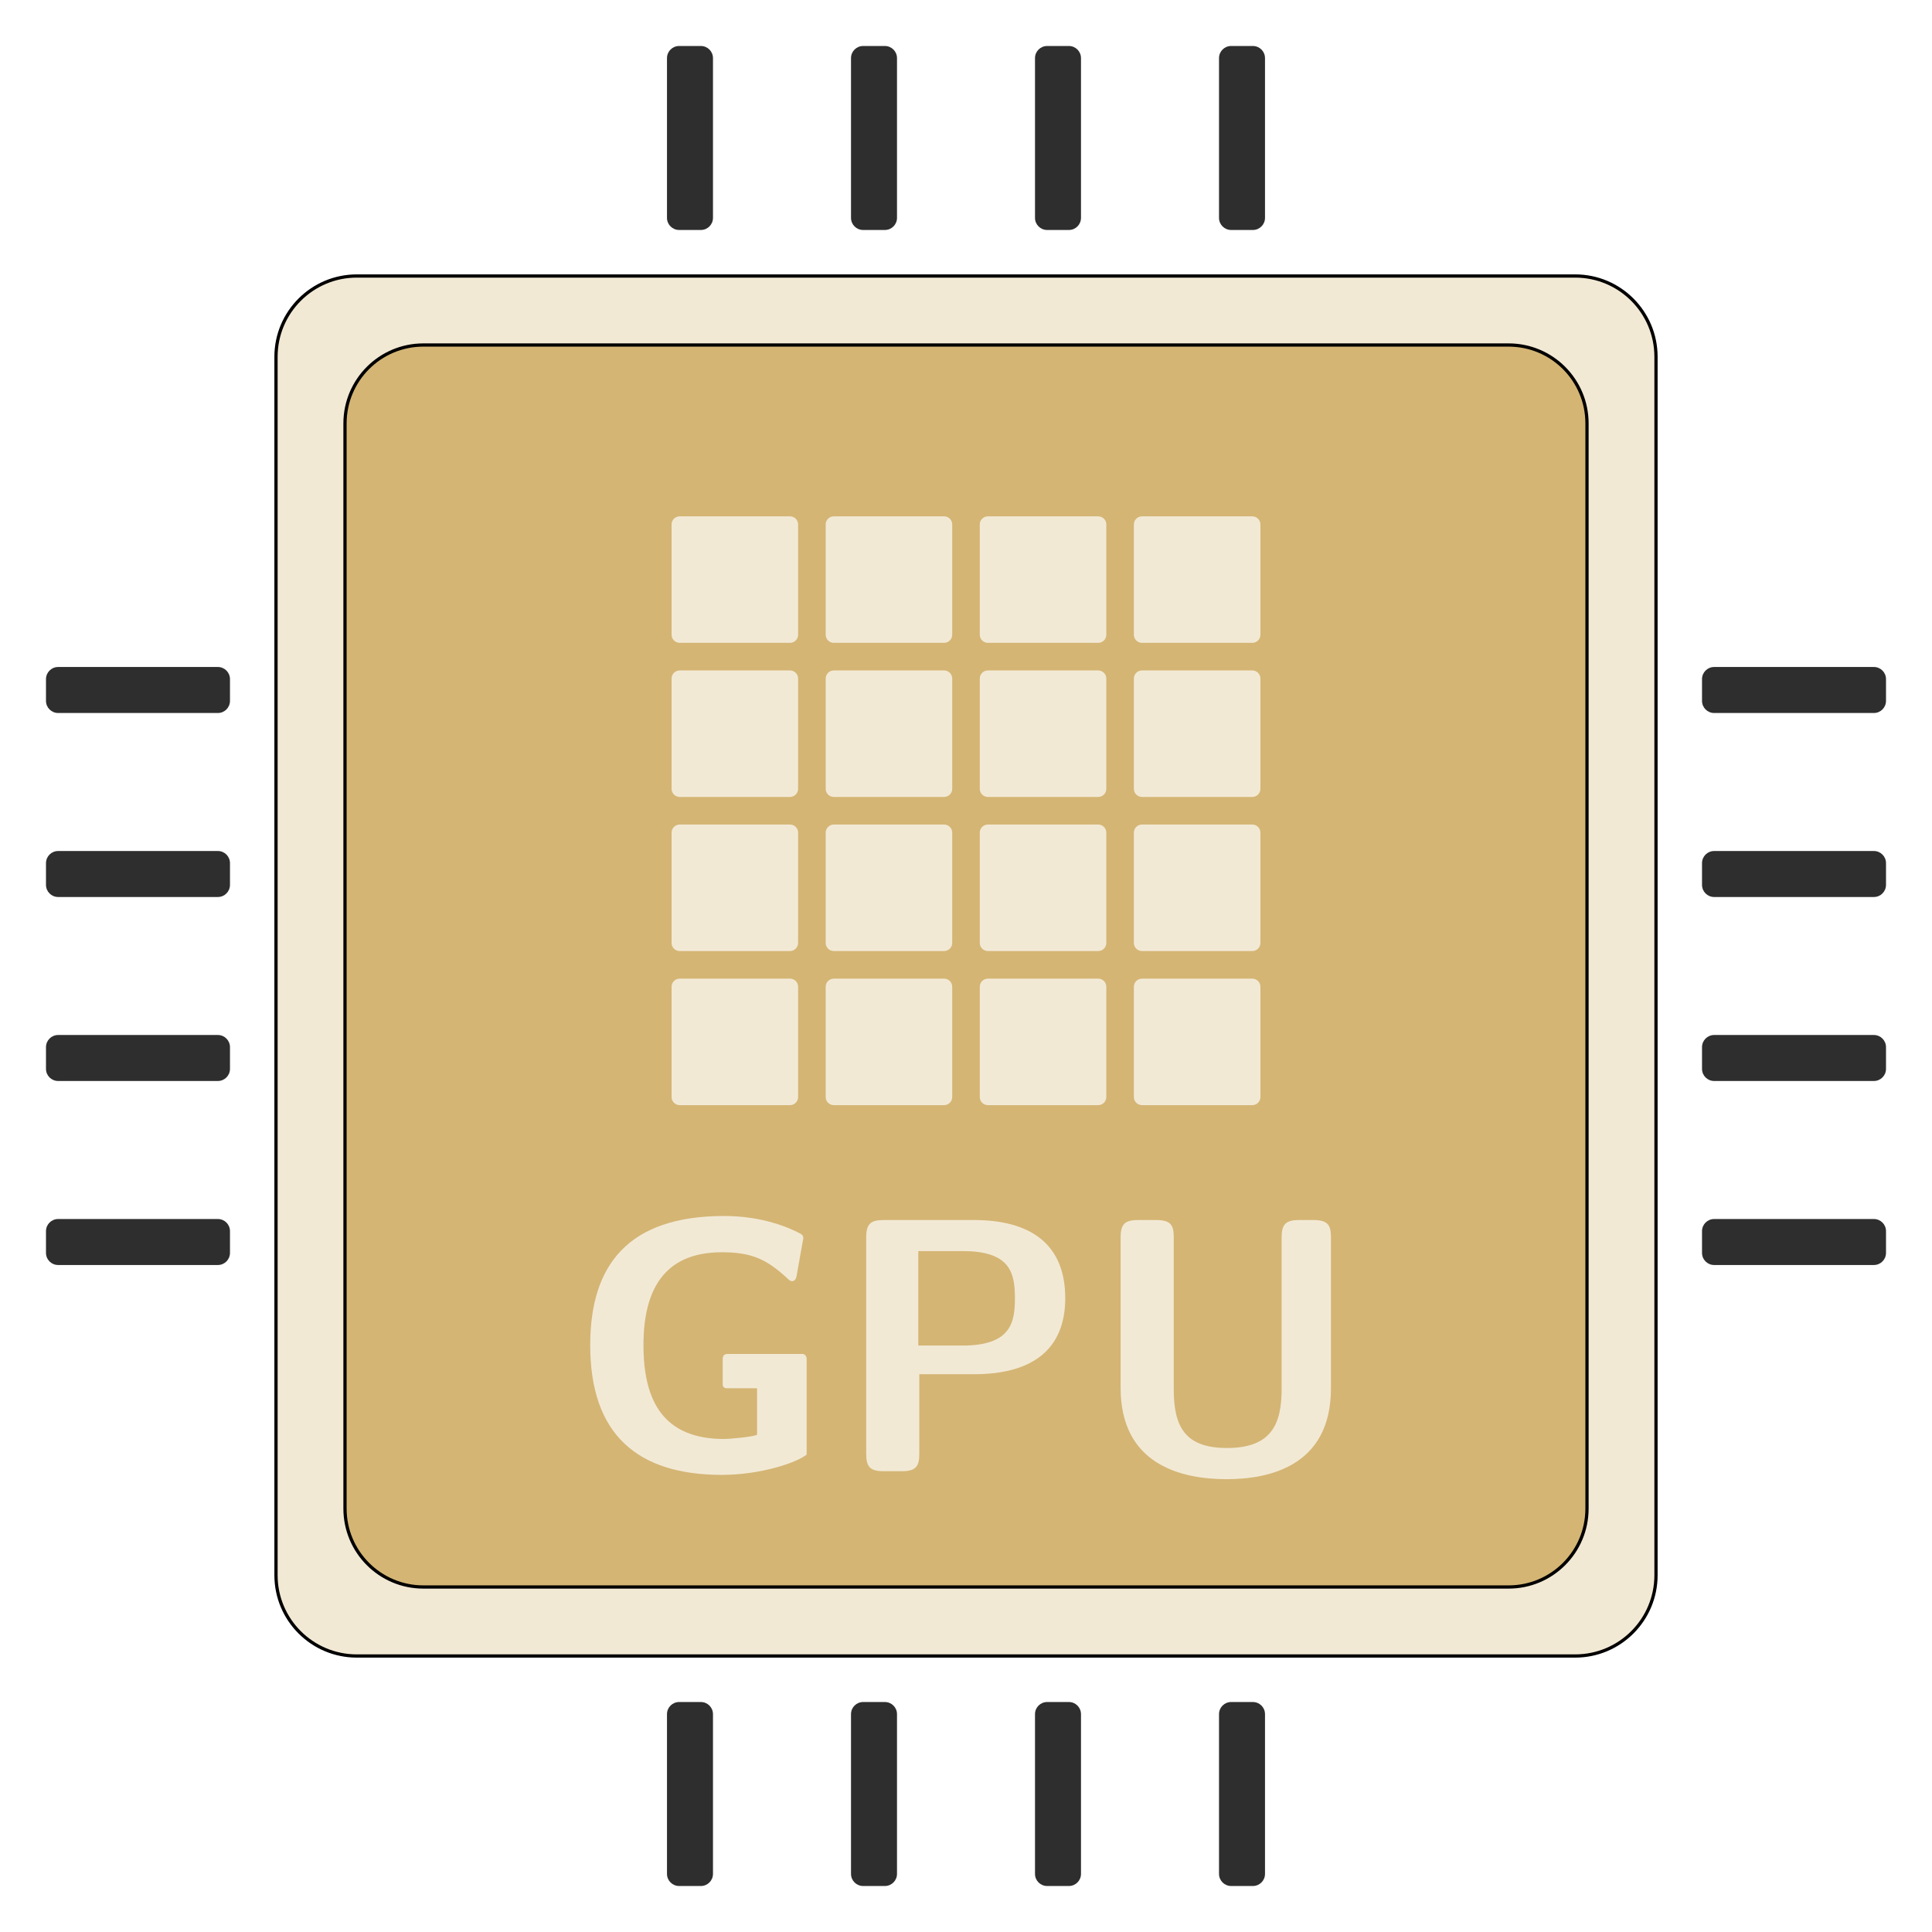
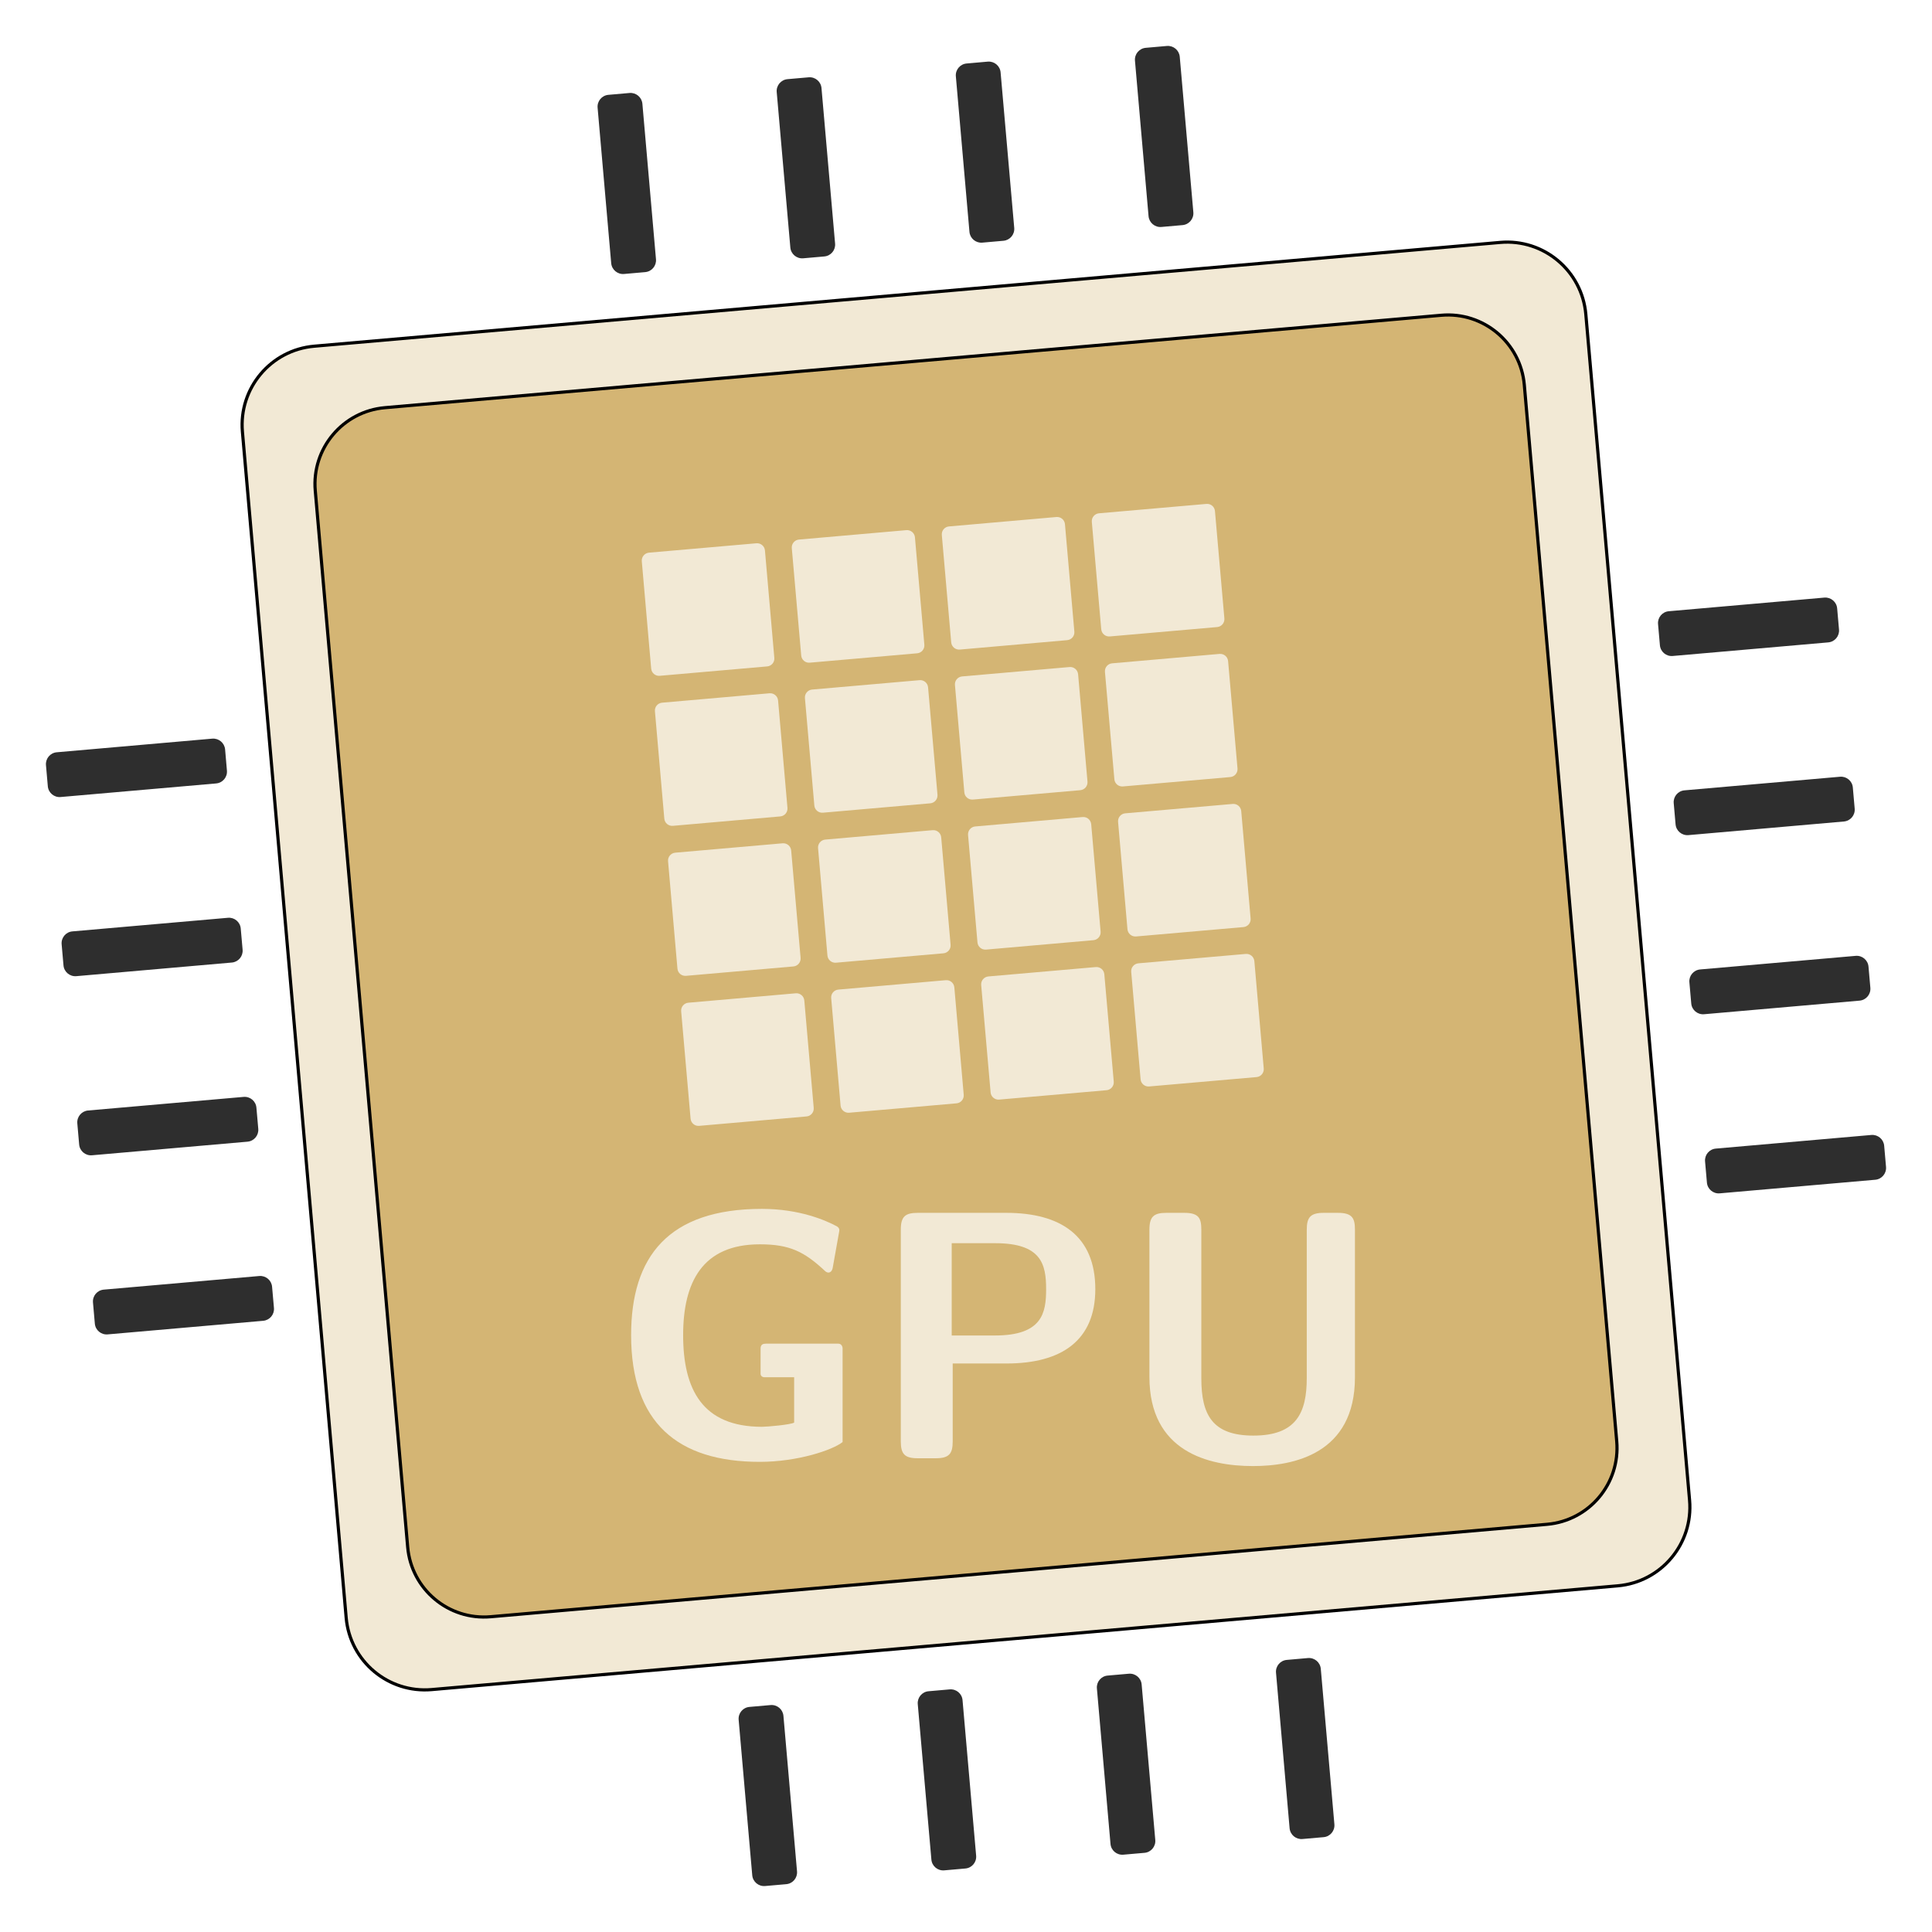
- <svg xmlns="http://www.w3.org/2000/svg" xmlns:xlink="http://www.w3.org/1999/xlink" width="238.11pt" height="238.11pt" viewBox="0 0 238.11 238.11">
+ <svg xmlns="http://www.w3.org/2000/svg" xmlns:xlink="http://www.w3.org/1999/xlink" width="243.669pt" height="243.669pt" viewBox="0 0 243.669 243.669">
  <defs>
    <g>
      <g id="glyph-0-0">
        <path d="M 29.438 -13.875 C 29.438 -14.047 29.312 -14.453 28.906 -14.453 L 19.766 -14.453 C 19.406 -14.453 19.094 -14.359 19.094 -13.828 L 19.094 -10.656 C 19.094 -10.391 19.312 -10.219 19.578 -10.219 L 23.328 -10.219 L 23.328 -4.5 C 22.922 -4.234 19.938 -3.969 19.266 -3.969 C 11.781 -3.969 9.328 -8.656 9.328 -15.531 C 9.328 -22.172 11.734 -26.984 19 -26.984 C 22.797 -26.984 24.625 -26.047 27.25 -23.594 C 27.391 -23.469 27.531 -23.422 27.656 -23.422 C 27.875 -23.422 28.109 -23.594 28.188 -24 L 29 -28.547 C 29.047 -28.766 29.078 -29.047 28.688 -29.266 C 27.344 -29.984 24.047 -31.453 19.266 -31.453 C 7.453 -31.453 2.766 -25.422 2.766 -15.531 C 2.766 -4.5 8.609 0.453 19 0.453 C 23.734 0.453 28.188 -1.031 29.438 -2.047 Z M 29.438 -13.875 " />
      </g>
      <g id="glyph-0-1">
        <path d="M 10.609 -11.953 L 17.391 -11.953 C 24.406 -11.953 28.594 -14.906 28.594 -21.328 C 28.594 -28.062 24.219 -30.953 17.359 -30.953 L 6.203 -30.953 C 4.594 -30.953 4.062 -30.469 4.062 -28.812 L 4.062 -2.141 C 4.062 -0.531 4.547 0 6.203 0 L 8.469 0 C 10.172 0 10.609 -0.578 10.609 -2.141 Z M 15.969 -27.125 C 21.812 -27.125 22.391 -24.453 22.391 -21.328 C 22.391 -18.328 21.906 -15.484 15.922 -15.484 L 10.484 -15.484 L 10.484 -27.125 Z M 15.969 -27.125 " />
      </g>
      <g id="glyph-0-2">
        <path d="M 29.984 -28.812 C 29.984 -30.25 29.672 -30.953 27.844 -30.953 L 26.047 -30.953 C 24.359 -30.953 23.906 -30.375 23.906 -28.812 L 23.906 -10.125 C 23.906 -5.75 22.609 -2.859 17.172 -2.859 C 12 -2.859 10.609 -5.484 10.609 -10.078 L 10.609 -28.812 C 10.609 -30.25 10.312 -30.953 8.469 -30.953 L 6.203 -30.953 C 4.594 -30.953 4.062 -30.469 4.062 -28.812 L 4.062 -10.266 C 4.062 -0.844 11.469 0.984 17.125 0.984 C 22.219 0.984 29.984 -0.531 29.984 -10.219 Z M 29.984 -28.812 " />
      </g>
    </g>
  </defs>
-   <path fill-rule="nonzero" fill="rgb(18.039%, 18.039%, 18.039%)" fill-opacity="1" d="M 82.203 26.852 L 82.203 7.164 C 82.203 6.336 82.875 5.668 83.699 5.668 L 86.379 5.668 C 87.203 5.668 87.871 6.336 87.871 7.164 L 87.871 26.852 C 87.871 27.676 87.203 28.344 86.379 28.344 L 83.699 28.344 C 82.875 28.344 82.203 27.676 82.203 26.852 Z M 82.203 26.852 " />
-   <path fill-rule="nonzero" fill="rgb(18.039%, 18.039%, 18.039%)" fill-opacity="1" d="M 104.883 26.852 L 104.883 7.164 C 104.883 6.336 105.551 5.668 106.375 5.668 L 109.055 5.668 C 109.883 5.668 110.551 6.336 110.551 7.164 L 110.551 26.852 C 110.551 27.676 109.883 28.344 109.055 28.344 L 106.375 28.344 C 105.551 28.344 104.883 27.676 104.883 26.852 Z M 104.883 26.852 " />
-   <path fill-rule="nonzero" fill="rgb(18.039%, 18.039%, 18.039%)" fill-opacity="1" d="M 127.559 26.852 L 127.559 7.164 C 127.559 6.336 128.227 5.668 129.055 5.668 L 131.734 5.668 C 132.559 5.668 133.227 6.336 133.227 7.164 L 133.227 26.852 C 133.227 27.676 132.559 28.344 131.734 28.344 L 129.055 28.344 C 128.227 28.344 127.559 27.676 127.559 26.852 Z M 127.559 26.852 " />
-   <path fill-rule="nonzero" fill="rgb(18.039%, 18.039%, 18.039%)" fill-opacity="1" d="M 150.238 26.852 L 150.238 7.164 C 150.238 6.336 150.906 5.668 151.73 5.668 L 154.41 5.668 C 155.238 5.668 155.906 6.336 155.906 7.164 L 155.906 26.852 C 155.906 27.676 155.238 28.344 154.41 28.344 L 151.73 28.344 C 150.906 28.344 150.238 27.676 150.238 26.852 Z M 150.238 26.852 " />
-   <path fill-rule="nonzero" fill="rgb(18.039%, 18.039%, 18.039%)" fill-opacity="1" d="M 82.203 230.949 L 82.203 211.258 C 82.203 210.434 82.875 209.766 83.699 209.766 L 86.379 209.766 C 87.203 209.766 87.871 210.434 87.871 211.258 L 87.871 230.949 C 87.871 231.773 87.203 232.441 86.379 232.441 L 83.699 232.441 C 82.875 232.441 82.203 231.773 82.203 230.949 Z M 82.203 230.949 " />
-   <path fill-rule="nonzero" fill="rgb(18.039%, 18.039%, 18.039%)" fill-opacity="1" d="M 104.883 230.949 L 104.883 211.258 C 104.883 210.434 105.551 209.766 106.375 209.766 L 109.055 209.766 C 109.883 209.766 110.551 210.434 110.551 211.258 L 110.551 230.949 C 110.551 231.773 109.883 232.441 109.055 232.441 L 106.375 232.441 C 105.551 232.441 104.883 231.773 104.883 230.949 Z M 104.883 230.949 " />
-   <path fill-rule="nonzero" fill="rgb(18.039%, 18.039%, 18.039%)" fill-opacity="1" d="M 127.559 230.949 L 127.559 211.258 C 127.559 210.434 128.227 209.766 129.055 209.766 L 131.734 209.766 C 132.559 209.766 133.227 210.434 133.227 211.258 L 133.227 230.949 C 133.227 231.773 132.559 232.441 131.734 232.441 L 129.055 232.441 C 128.227 232.441 127.559 231.773 127.559 230.949 Z M 127.559 230.949 " />
-   <path fill-rule="nonzero" fill="rgb(18.039%, 18.039%, 18.039%)" fill-opacity="1" d="M 150.238 230.949 L 150.238 211.258 C 150.238 210.434 150.906 209.766 151.73 209.766 L 154.41 209.766 C 155.238 209.766 155.906 210.434 155.906 211.258 L 155.906 230.949 C 155.906 231.773 155.238 232.441 154.41 232.441 L 151.73 232.441 C 150.906 232.441 150.238 231.773 150.238 230.949 Z M 150.238 230.949 " />
-   <path fill-rule="nonzero" fill="rgb(18.039%, 18.039%, 18.039%)" fill-opacity="1" d="M 5.668 154.41 L 5.668 151.73 C 5.668 150.906 6.336 150.238 7.164 150.238 L 26.852 150.238 C 27.676 150.238 28.344 150.906 28.344 151.73 L 28.344 154.41 C 28.344 155.238 27.676 155.906 26.852 155.906 L 7.164 155.906 C 6.336 155.906 5.668 155.238 5.668 154.41 Z M 5.668 154.41 " />
-   <path fill-rule="nonzero" fill="rgb(18.039%, 18.039%, 18.039%)" fill-opacity="1" d="M 5.668 131.734 L 5.668 129.055 C 5.668 128.23 6.336 127.559 7.164 127.559 L 26.852 127.559 C 27.676 127.559 28.344 128.23 28.344 129.055 L 28.344 131.734 C 28.344 132.559 27.676 133.227 26.852 133.227 L 7.164 133.227 C 6.336 133.227 5.668 132.559 5.668 131.734 Z M 5.668 131.734 " />
-   <path fill-rule="nonzero" fill="rgb(18.039%, 18.039%, 18.039%)" fill-opacity="1" d="M 5.668 109.055 L 5.668 106.375 C 5.668 105.551 6.336 104.883 7.164 104.883 L 26.852 104.883 C 27.676 104.883 28.344 105.551 28.344 106.375 L 28.344 109.055 C 28.344 109.883 27.676 110.551 26.852 110.551 L 7.164 110.551 C 6.336 110.551 5.668 109.883 5.668 109.055 Z M 5.668 109.055 " />
-   <path fill-rule="nonzero" fill="rgb(18.039%, 18.039%, 18.039%)" fill-opacity="1" d="M 5.668 86.379 L 5.668 83.699 C 5.668 82.875 6.336 82.203 7.164 82.203 L 26.852 82.203 C 27.676 82.203 28.344 82.875 28.344 83.699 L 28.344 86.379 C 28.344 87.203 27.676 87.875 26.852 87.875 L 7.164 87.875 C 6.336 87.875 5.668 87.203 5.668 86.379 Z M 5.668 86.379 " />
-   <path fill-rule="nonzero" fill="rgb(18.039%, 18.039%, 18.039%)" fill-opacity="1" d="M 209.766 154.41 L 209.766 151.73 C 209.766 150.906 210.434 150.238 211.258 150.238 L 230.949 150.238 C 231.773 150.238 232.441 150.906 232.441 151.73 L 232.441 154.41 C 232.441 155.238 231.773 155.906 230.949 155.906 L 211.258 155.906 C 210.434 155.906 209.766 155.238 209.766 154.41 Z M 209.766 154.41 " />
-   <path fill-rule="nonzero" fill="rgb(18.039%, 18.039%, 18.039%)" fill-opacity="1" d="M 209.766 131.734 L 209.766 129.055 C 209.766 128.23 210.434 127.559 211.258 127.559 L 230.949 127.559 C 231.773 127.559 232.441 128.23 232.441 129.055 L 232.441 131.734 C 232.441 132.559 231.773 133.227 230.949 133.227 L 211.258 133.227 C 210.434 133.227 209.766 132.559 209.766 131.734 Z M 209.766 131.734 " />
-   <path fill-rule="nonzero" fill="rgb(18.039%, 18.039%, 18.039%)" fill-opacity="1" d="M 209.766 109.055 L 209.766 106.375 C 209.766 105.551 210.434 104.883 211.258 104.883 L 230.949 104.883 C 231.773 104.883 232.441 105.551 232.441 106.375 L 232.441 109.055 C 232.441 109.883 231.773 110.551 230.949 110.551 L 211.258 110.551 C 210.434 110.551 209.766 109.883 209.766 109.055 Z M 209.766 109.055 " />
-   <path fill-rule="nonzero" fill="rgb(18.039%, 18.039%, 18.039%)" fill-opacity="1" d="M 209.766 86.379 L 209.766 83.699 C 209.766 82.875 210.434 82.203 211.258 82.203 L 230.949 82.203 C 231.773 82.203 232.441 82.875 232.441 83.699 L 232.441 86.379 C 232.441 87.203 231.773 87.875 230.949 87.875 L 211.258 87.875 C 210.434 87.875 209.766 87.203 209.766 86.379 Z M 209.766 86.379 " />
-   <path fill-rule="nonzero" fill="rgb(94.942%, 91.292%, 83.646%)" fill-opacity="1" stroke-width="0.399" stroke-linecap="butt" stroke-linejoin="miter" stroke="rgb(0%, 0%, 0%)" stroke-opacity="1" stroke-miterlimit="10" d="M -85.039 -75.078 L -85.039 75.078 C -85.039 80.578 -80.578 85.039 -75.078 85.039 L 75.078 85.039 C 80.582 85.039 85.039 80.578 85.039 75.078 L 85.039 -75.078 C 85.039 -80.582 80.582 -85.039 75.078 -85.039 L -75.078 -85.039 C -80.578 -85.039 -85.039 -80.582 -85.039 -75.078 Z M -85.039 -75.078 " transform="matrix(1, 0, 0, -1, 119.055, 119.055)" />
-   <path fill-rule="nonzero" fill="rgb(83.138%, 70.979%, 45.49%)" fill-opacity="1" stroke-width="0.399" stroke-linecap="butt" stroke-linejoin="miter" stroke="rgb(0%, 0%, 0%)" stroke-opacity="1" stroke-miterlimit="10" d="M -76.535 -66.871 L -76.535 66.871 C -76.535 72.211 -72.211 76.535 -66.871 76.535 L 66.871 76.535 C 72.211 76.535 76.535 72.211 76.535 66.871 L 76.535 -66.871 C 76.535 -72.211 72.211 -76.535 66.871 -76.535 L -66.871 -76.535 C -72.211 -76.535 -76.535 -72.211 -76.535 -66.871 Z M -76.535 -66.871 " transform="matrix(1, 0, 0, -1, 119.055, 119.055)" />
-   <path fill-rule="nonzero" fill="rgb(94.942%, 91.292%, 83.646%)" fill-opacity="1" d="M 82.77 78.23 L 82.77 64.633 C 82.77 64.082 83.219 63.637 83.766 63.637 L 97.363 63.637 C 97.914 63.637 98.363 64.082 98.363 64.633 L 98.363 78.23 C 98.363 78.781 97.914 79.227 97.363 79.227 L 83.766 79.227 C 83.219 79.227 82.77 78.781 82.77 78.23 Z M 82.77 78.23 " />
-   <path fill-rule="nonzero" fill="rgb(94.942%, 91.292%, 83.646%)" fill-opacity="1" d="M 101.762 78.23 L 101.762 64.633 C 101.762 64.082 102.211 63.637 102.762 63.637 L 116.359 63.637 C 116.906 63.637 117.355 64.082 117.355 64.633 L 117.355 78.23 C 117.355 78.781 116.906 79.227 116.359 79.227 L 102.762 79.227 C 102.211 79.227 101.762 78.781 101.762 78.23 Z M 101.762 78.23 " />
-   <path fill-rule="nonzero" fill="rgb(94.942%, 91.292%, 83.646%)" fill-opacity="1" d="M 120.754 78.23 L 120.754 64.633 C 120.754 64.082 121.203 63.637 121.754 63.637 L 135.352 63.637 C 135.898 63.637 136.348 64.082 136.348 64.633 L 136.348 78.23 C 136.348 78.781 135.898 79.227 135.352 79.227 L 121.754 79.227 C 121.203 79.227 120.754 78.781 120.754 78.23 Z M 120.754 78.23 " />
-   <path fill-rule="nonzero" fill="rgb(94.942%, 91.292%, 83.646%)" fill-opacity="1" d="M 139.746 78.23 L 139.746 64.633 C 139.746 64.082 140.195 63.637 140.746 63.637 L 154.344 63.637 C 154.891 63.637 155.34 64.082 155.34 64.633 L 155.34 78.23 C 155.34 78.781 154.891 79.227 154.344 79.227 L 140.746 79.227 C 140.195 79.227 139.746 78.781 139.746 78.23 Z M 139.746 78.23 " />
-   <path fill-rule="nonzero" fill="rgb(94.942%, 91.292%, 83.646%)" fill-opacity="1" d="M 82.77 97.223 L 82.77 83.625 C 82.77 83.074 83.219 82.629 83.766 82.629 L 97.363 82.629 C 97.914 82.629 98.363 83.074 98.363 83.625 L 98.363 97.223 C 98.363 97.773 97.914 98.219 97.363 98.219 L 83.766 98.219 C 83.219 98.219 82.77 97.773 82.77 97.223 Z M 82.77 97.223 " />
-   <path fill-rule="nonzero" fill="rgb(94.942%, 91.292%, 83.646%)" fill-opacity="1" d="M 101.762 97.223 L 101.762 83.625 C 101.762 83.074 102.211 82.629 102.762 82.629 L 116.359 82.629 C 116.906 82.629 117.355 83.074 117.355 83.625 L 117.355 97.223 C 117.355 97.773 116.906 98.219 116.359 98.219 L 102.762 98.219 C 102.211 98.219 101.762 97.773 101.762 97.223 Z M 101.762 97.223 " />
-   <path fill-rule="nonzero" fill="rgb(94.942%, 91.292%, 83.646%)" fill-opacity="1" d="M 120.754 97.223 L 120.754 83.625 C 120.754 83.074 121.203 82.629 121.754 82.629 L 135.352 82.629 C 135.898 82.629 136.348 83.074 136.348 83.625 L 136.348 97.223 C 136.348 97.773 135.898 98.219 135.352 98.219 L 121.754 98.219 C 121.203 98.219 120.754 97.773 120.754 97.223 Z M 120.754 97.223 " />
-   <path fill-rule="nonzero" fill="rgb(94.942%, 91.292%, 83.646%)" fill-opacity="1" d="M 139.746 97.223 L 139.746 83.625 C 139.746 83.074 140.195 82.629 140.746 82.629 L 154.344 82.629 C 154.891 82.629 155.34 83.074 155.34 83.625 L 155.34 97.223 C 155.34 97.773 154.891 98.219 154.344 98.219 L 140.746 98.219 C 140.195 98.219 139.746 97.773 139.746 97.223 Z M 139.746 97.223 " />
-   <path fill-rule="nonzero" fill="rgb(94.942%, 91.292%, 83.646%)" fill-opacity="1" d="M 82.77 116.215 L 82.77 102.617 C 82.77 102.066 83.219 101.621 83.766 101.621 L 97.363 101.621 C 97.914 101.621 98.363 102.066 98.363 102.617 L 98.363 116.215 C 98.363 116.766 97.914 117.211 97.363 117.211 L 83.766 117.211 C 83.219 117.211 82.77 116.766 82.77 116.215 Z M 82.77 116.215 " />
-   <path fill-rule="nonzero" fill="rgb(94.942%, 91.292%, 83.646%)" fill-opacity="1" d="M 101.762 116.215 L 101.762 102.617 C 101.762 102.066 102.211 101.621 102.762 101.621 L 116.359 101.621 C 116.906 101.621 117.355 102.066 117.355 102.617 L 117.355 116.215 C 117.355 116.766 116.906 117.211 116.359 117.211 L 102.762 117.211 C 102.211 117.211 101.762 116.766 101.762 116.215 Z M 101.762 116.215 " />
-   <path fill-rule="nonzero" fill="rgb(94.942%, 91.292%, 83.646%)" fill-opacity="1" d="M 120.754 116.215 L 120.754 102.617 C 120.754 102.066 121.203 101.621 121.754 101.621 L 135.352 101.621 C 135.898 101.621 136.348 102.066 136.348 102.617 L 136.348 116.215 C 136.348 116.766 135.898 117.211 135.352 117.211 L 121.754 117.211 C 121.203 117.211 120.754 116.766 120.754 116.215 Z M 120.754 116.215 " />
-   <path fill-rule="nonzero" fill="rgb(94.942%, 91.292%, 83.646%)" fill-opacity="1" d="M 139.746 116.215 L 139.746 102.617 C 139.746 102.066 140.195 101.621 140.746 101.621 L 154.344 101.621 C 154.891 101.621 155.34 102.066 155.34 102.617 L 155.34 116.215 C 155.34 116.766 154.891 117.211 154.344 117.211 L 140.746 117.211 C 140.195 117.211 139.746 116.766 139.746 116.215 Z M 139.746 116.215 " />
-   <path fill-rule="nonzero" fill="rgb(94.942%, 91.292%, 83.646%)" fill-opacity="1" d="M 82.77 135.207 L 82.77 121.609 C 82.77 121.059 83.219 120.613 83.766 120.613 L 97.363 120.613 C 97.914 120.613 98.363 121.059 98.363 121.609 L 98.363 135.207 C 98.363 135.758 97.914 136.203 97.363 136.203 L 83.766 136.203 C 83.219 136.203 82.77 135.758 82.77 135.207 Z M 82.77 135.207 " />
-   <path fill-rule="nonzero" fill="rgb(94.942%, 91.292%, 83.646%)" fill-opacity="1" d="M 101.762 135.207 L 101.762 121.609 C 101.762 121.059 102.211 120.613 102.762 120.613 L 116.359 120.613 C 116.906 120.613 117.355 121.059 117.355 121.609 L 117.355 135.207 C 117.355 135.758 116.906 136.203 116.359 136.203 L 102.762 136.203 C 102.211 136.203 101.762 135.758 101.762 135.207 Z M 101.762 135.207 " />
-   <path fill-rule="nonzero" fill="rgb(94.942%, 91.292%, 83.646%)" fill-opacity="1" d="M 120.754 135.207 L 120.754 121.609 C 120.754 121.059 121.203 120.613 121.754 120.613 L 135.352 120.613 C 135.898 120.613 136.348 121.059 136.348 121.609 L 136.348 135.207 C 136.348 135.758 135.898 136.203 135.352 136.203 L 121.754 136.203 C 121.203 136.203 120.754 135.758 120.754 135.207 Z M 120.754 135.207 " />
-   <path fill-rule="nonzero" fill="rgb(94.942%, 91.292%, 83.646%)" fill-opacity="1" d="M 139.746 135.207 L 139.746 121.609 C 139.746 121.059 140.195 120.613 140.746 120.613 L 154.344 120.613 C 154.891 120.613 155.34 121.059 155.34 121.609 L 155.34 135.207 C 155.34 135.758 154.891 136.203 154.344 136.203 L 140.746 136.203 C 140.195 136.203 139.746 135.758 139.746 135.207 Z M 139.746 135.207 " />
+   <path fill-rule="nonzero" fill="rgb(18.039%, 18.039%, 18.039%)" fill-opacity="1" d="M 77.086 33.195 L 75.371 13.582 C 75.301 12.758 75.906 12.035 76.73 11.961 L 79.398 11.727 C 80.223 11.656 80.945 12.266 81.02 13.086 L 82.734 32.699 C 82.805 33.523 82.199 34.246 81.375 34.32 L 78.707 34.555 C 77.883 34.625 77.16 34.016 77.086 33.195 Z M 77.086 33.195 " />
+   <path fill-rule="nonzero" fill="rgb(18.039%, 18.039%, 18.039%)" fill-opacity="1" d="M 99.68 31.219 L 97.961 11.605 C 97.891 10.781 98.5 10.059 99.32 9.984 L 101.992 9.75 C 102.812 9.68 103.539 10.289 103.609 11.109 L 105.324 30.723 C 105.398 31.547 104.789 32.27 103.969 32.344 L 101.297 32.578 C 100.477 32.648 99.75 32.039 99.68 31.219 Z M 99.68 31.219 " />
+   <path fill-rule="nonzero" fill="rgb(18.039%, 18.039%, 18.039%)" fill-opacity="1" d="M 122.27 29.242 L 120.555 9.629 C 120.48 8.805 121.09 8.082 121.91 8.008 L 124.582 7.773 C 125.402 7.703 126.129 8.312 126.199 9.133 L 127.918 28.746 C 127.988 29.57 127.379 30.293 126.559 30.367 L 123.887 30.602 C 123.066 30.672 122.34 30.062 122.27 29.242 Z M 122.27 29.242 " />
+   <path fill-rule="nonzero" fill="rgb(18.039%, 18.039%, 18.039%)" fill-opacity="1" d="M 144.859 27.266 L 143.145 7.652 C 143.074 6.828 143.68 6.105 144.504 6.031 L 147.172 5.797 C 147.996 5.727 148.719 6.336 148.793 7.156 L 150.508 26.77 C 150.578 27.594 149.973 28.316 149.148 28.391 L 146.48 28.625 C 145.656 28.695 144.934 28.086 144.859 27.266 Z M 144.859 27.266 " />
+   <path fill-rule="nonzero" fill="rgb(18.039%, 18.039%, 18.039%)" fill-opacity="1" d="M 94.875 236.512 L 93.16 216.898 C 93.09 216.078 93.695 215.352 94.52 215.281 L 97.188 215.047 C 98.012 214.977 98.734 215.582 98.809 216.406 L 100.523 236.02 C 100.594 236.84 99.988 237.566 99.164 237.637 L 96.496 237.871 C 95.672 237.941 94.949 237.336 94.875 236.512 Z M 94.875 236.512 " />
+   <path fill-rule="nonzero" fill="rgb(18.039%, 18.039%, 18.039%)" fill-opacity="1" d="M 117.469 234.535 L 115.75 214.922 C 115.68 214.102 116.289 213.375 117.109 213.305 L 119.781 213.07 C 120.602 213 121.328 213.605 121.398 214.43 L 123.113 234.043 C 123.188 234.863 122.578 235.59 121.758 235.66 L 119.086 235.895 C 118.266 235.965 117.539 235.359 117.469 234.535 Z M 117.469 234.535 " />
+   <path fill-rule="nonzero" fill="rgb(18.039%, 18.039%, 18.039%)" fill-opacity="1" d="M 140.059 232.559 L 138.344 212.945 C 138.27 212.125 138.879 211.398 139.699 211.328 L 142.371 211.094 C 143.191 211.023 143.918 211.629 143.988 212.453 L 145.707 232.066 C 145.777 232.887 145.168 233.613 144.348 233.684 L 141.676 233.918 C 140.855 233.988 140.129 233.383 140.059 232.559 Z M 140.059 232.559 " />
+   <path fill-rule="nonzero" fill="rgb(18.039%, 18.039%, 18.039%)" fill-opacity="1" d="M 162.648 230.582 L 160.934 210.969 C 160.859 210.148 161.469 209.422 162.293 209.352 L 164.961 209.117 C 165.785 209.047 166.508 209.652 166.582 210.477 L 168.297 230.09 C 168.367 230.91 167.762 231.637 166.938 231.707 L 164.27 231.941 C 163.445 232.012 162.723 231.406 162.648 230.582 Z M 162.648 230.582 " />
+   <path fill-rule="nonzero" fill="rgb(18.039%, 18.039%, 18.039%)" fill-opacity="1" d="M 11.961 166.938 L 11.727 164.27 C 11.656 163.445 12.262 162.723 13.086 162.652 L 32.699 160.934 C 33.523 160.863 34.246 161.473 34.316 162.293 L 34.551 164.961 C 34.625 165.785 34.016 166.508 33.195 166.582 L 13.578 168.297 C 12.758 168.371 12.031 167.762 11.961 166.938 Z M 11.961 166.938 " />
+   <path fill-rule="nonzero" fill="rgb(18.039%, 18.039%, 18.039%)" fill-opacity="1" d="M 9.984 144.348 L 9.75 141.68 C 9.68 140.855 10.285 140.133 11.109 140.059 L 30.723 138.344 C 31.547 138.273 32.27 138.879 32.34 139.703 L 32.574 142.371 C 32.648 143.195 32.039 143.918 31.219 143.992 L 11.602 145.707 C 10.781 145.777 10.055 145.172 9.984 144.348 Z M 9.984 144.348 " />
+   <path fill-rule="nonzero" fill="rgb(18.039%, 18.039%, 18.039%)" fill-opacity="1" d="M 8.008 121.758 L 7.773 119.086 C 7.703 118.266 8.309 117.539 9.133 117.469 L 28.746 115.754 C 29.57 115.68 30.293 116.289 30.363 117.109 L 30.598 119.781 C 30.672 120.602 30.062 121.328 29.242 121.398 L 9.625 123.117 C 8.805 123.188 8.078 122.578 8.008 121.758 Z M 8.008 121.758 " />
+   <path fill-rule="nonzero" fill="rgb(18.039%, 18.039%, 18.039%)" fill-opacity="1" d="M 6.031 99.168 L 5.797 96.496 C 5.727 95.676 6.336 94.949 7.156 94.879 L 26.77 93.16 C 27.594 93.09 28.316 93.699 28.391 94.52 L 28.621 97.191 C 28.695 98.012 28.086 98.738 27.266 98.809 L 7.648 100.523 C 6.828 100.598 6.102 99.988 6.031 99.168 Z M 6.031 99.168 " />
+   <path fill-rule="nonzero" fill="rgb(18.039%, 18.039%, 18.039%)" fill-opacity="1" d="M 215.281 149.152 L 215.047 146.48 C 214.973 145.66 215.582 144.934 216.402 144.863 L 236.02 143.145 C 236.84 143.074 237.566 143.684 237.637 144.504 L 237.871 147.176 C 237.941 147.996 237.336 148.723 236.512 148.793 L 216.898 150.508 C 216.074 150.582 215.352 149.973 215.281 149.152 Z M 215.281 149.152 " />
+   <path fill-rule="nonzero" fill="rgb(18.039%, 18.039%, 18.039%)" fill-opacity="1" d="M 213.305 126.559 L 213.07 123.891 C 212.996 123.066 213.605 122.344 214.426 122.27 L 234.043 120.555 C 234.863 120.484 235.59 121.09 235.66 121.914 L 235.895 124.582 C 235.965 125.406 235.359 126.129 234.535 126.203 L 214.922 127.918 C 214.098 127.988 213.375 127.383 213.305 126.559 Z M 213.305 126.559 " />
+   <path fill-rule="nonzero" fill="rgb(18.039%, 18.039%, 18.039%)" fill-opacity="1" d="M 211.328 103.969 L 211.094 101.297 C 211.02 100.477 211.629 99.75 212.449 99.68 L 232.066 97.965 C 232.887 97.891 233.613 98.5 233.684 99.32 L 233.918 101.992 C 233.988 102.812 233.383 103.539 232.559 103.609 L 212.945 105.328 C 212.121 105.398 211.398 104.789 211.328 103.969 Z M 211.328 103.969 " />
+   <path fill-rule="nonzero" fill="rgb(18.039%, 18.039%, 18.039%)" fill-opacity="1" d="M 209.352 81.379 L 209.117 78.707 C 209.043 77.887 209.652 77.16 210.473 77.09 L 230.09 75.371 C 230.91 75.301 231.637 75.91 231.707 76.73 L 231.941 79.402 C 232.012 80.223 231.406 80.949 230.582 81.02 L 210.969 82.734 C 210.145 82.809 209.422 82.199 209.352 81.379 Z M 209.352 81.379 " />
+   <path fill-rule="nonzero" fill="rgb(94.942%, 91.292%, 83.646%)" fill-opacity="1" stroke-width="0.399" stroke-linecap="butt" stroke-linejoin="miter" stroke="rgb(0%, 0%, 0%)" stroke-opacity="1" stroke-miterlimit="10" d="M -78.174 -82.204 L -91.26 67.378 C -91.74 72.862 -87.686 77.694 -82.205 78.171 L 67.381 91.261 C 72.861 91.737 77.693 87.687 78.174 82.202 L 91.26 -67.38 C 91.74 -72.86 87.686 -77.692 82.205 -78.173 L -67.381 -91.259 C -72.861 -91.739 -77.693 -87.685 -78.174 -82.204 Z M -78.174 -82.204 " transform="matrix(1, 0, 0, -1, 121.834, 121.835)" />
+   <path fill-rule="nonzero" fill="rgb(83.138%, 70.979%, 45.49%)" fill-opacity="1" stroke-width="0.399" stroke-linecap="butt" stroke-linejoin="miter" stroke="rgb(0%, 0%, 0%)" stroke-opacity="1" stroke-miterlimit="10" d="M -70.416 -73.29 L -82.072 59.948 C -82.537 65.265 -78.604 69.952 -73.287 70.417 L 59.947 82.073 C 65.264 82.538 69.951 78.605 70.416 73.288 L 82.072 -59.946 C 82.537 -65.263 78.603 -69.95 73.287 -70.415 L -59.947 -82.071 C -65.264 -82.536 -69.951 -78.606 -70.416 -73.29 Z M -70.416 -73.29 " transform="matrix(1, 0, 0, -1, 121.834, 121.835)" />
+   <path fill-rule="nonzero" fill="rgb(94.942%, 91.292%, 83.646%)" fill-opacity="1" d="M 82.129 84.328 L 80.945 70.785 C 80.898 70.234 81.305 69.754 81.852 69.703 L 95.398 68.52 C 95.945 68.473 96.43 68.875 96.477 69.426 L 97.66 82.973 C 97.711 83.52 97.305 84.004 96.754 84.051 L 83.211 85.234 C 82.66 85.285 82.18 84.879 82.129 84.328 Z M 82.129 84.328 " />
+   <path fill-rule="nonzero" fill="rgb(94.942%, 91.292%, 83.646%)" fill-opacity="1" d="M 101.051 82.676 L 99.863 69.129 C 99.816 68.582 100.223 68.098 100.77 68.051 L 114.316 66.863 C 114.863 66.816 115.348 67.223 115.395 67.77 L 116.582 81.316 C 116.629 81.863 116.223 82.348 115.676 82.395 L 102.129 83.578 C 101.582 83.629 101.098 83.223 101.051 82.676 Z M 101.051 82.676 " />
+   <path fill-rule="nonzero" fill="rgb(94.942%, 91.292%, 83.646%)" fill-opacity="1" d="M 119.969 81.02 L 118.785 67.473 C 118.738 66.926 119.141 66.441 119.691 66.395 L 133.238 65.207 C 133.785 65.16 134.27 65.566 134.316 66.113 L 135.5 79.66 C 135.551 80.207 135.145 80.691 134.594 80.738 L 121.051 81.926 C 120.5 81.973 120.02 81.566 119.969 81.02 Z M 119.969 81.02 " />
+   <path fill-rule="nonzero" fill="rgb(94.942%, 91.292%, 83.646%)" fill-opacity="1" d="M 138.891 79.363 L 137.703 65.816 C 137.656 65.27 138.062 64.785 138.609 64.738 L 152.156 63.555 C 152.703 63.504 153.188 63.91 153.234 64.457 L 154.422 78.004 C 154.469 78.555 154.062 79.035 153.516 79.086 L 139.969 80.27 C 139.422 80.316 138.938 79.91 138.891 79.363 Z M 138.891 79.363 " />
+   <path fill-rule="nonzero" fill="rgb(94.942%, 91.292%, 83.646%)" fill-opacity="1" d="M 83.785 103.25 L 82.602 89.703 C 82.551 89.156 82.957 88.672 83.508 88.625 L 97.051 87.438 C 97.602 87.391 98.082 87.797 98.133 88.344 L 99.316 101.891 C 99.363 102.438 98.961 102.922 98.41 102.969 L 84.863 104.156 C 84.316 104.203 83.832 103.797 83.785 103.25 Z M 83.785 103.25 " />
+   <path fill-rule="nonzero" fill="rgb(94.942%, 91.292%, 83.646%)" fill-opacity="1" d="M 102.707 101.594 L 101.52 88.047 C 101.473 87.5 101.879 87.016 102.426 86.969 L 115.973 85.785 C 116.52 85.734 117.004 86.141 117.051 86.688 L 118.238 100.234 C 118.285 100.785 117.879 101.266 117.332 101.316 L 103.785 102.5 C 103.238 102.547 102.754 102.141 102.707 101.594 Z M 102.707 101.594 " />
+   <path fill-rule="nonzero" fill="rgb(94.942%, 91.292%, 83.646%)" fill-opacity="1" d="M 121.625 99.938 L 120.441 86.395 C 120.391 85.844 120.797 85.363 121.348 85.312 L 134.891 84.129 C 135.441 84.082 135.922 84.484 135.973 85.035 L 137.156 98.578 C 137.203 99.129 136.801 99.613 136.25 99.66 L 122.703 100.844 C 122.156 100.891 121.672 100.488 121.625 99.938 Z M 121.625 99.938 " />
+   <path fill-rule="nonzero" fill="rgb(94.942%, 91.292%, 83.646%)" fill-opacity="1" d="M 140.547 98.285 L 139.359 84.738 C 139.312 84.188 139.719 83.707 140.266 83.66 L 153.812 82.473 C 154.359 82.426 154.844 82.832 154.891 83.379 L 156.078 96.926 C 156.125 97.473 155.719 97.957 155.172 98.004 L 141.625 99.188 C 141.078 99.238 140.594 98.832 140.547 98.285 Z M 140.547 98.285 " />
+   <path fill-rule="nonzero" fill="rgb(94.942%, 91.292%, 83.646%)" fill-opacity="1" d="M 85.441 122.168 L 84.258 108.625 C 84.207 108.074 84.613 107.594 85.16 107.543 L 98.707 106.359 C 99.254 106.312 99.738 106.715 99.785 107.266 L 100.973 120.809 C 101.02 121.359 100.613 121.844 100.066 121.891 L 86.52 123.074 C 85.973 123.121 85.488 122.719 85.441 122.168 Z M 85.441 122.168 " />
+   <path fill-rule="nonzero" fill="rgb(94.942%, 91.292%, 83.646%)" fill-opacity="1" d="M 104.359 120.516 L 103.176 106.969 C 103.129 106.422 103.535 105.938 104.082 105.891 L 117.629 104.703 C 118.176 104.656 118.66 105.062 118.707 105.609 L 119.891 119.156 C 119.941 119.703 119.535 120.188 118.984 120.234 L 105.441 121.418 C 104.891 121.469 104.41 121.062 104.359 120.516 Z M 104.359 120.516 " />
+   <path fill-rule="nonzero" fill="rgb(94.942%, 91.292%, 83.646%)" fill-opacity="1" d="M 123.281 118.859 L 122.094 105.312 C 122.047 104.766 122.453 104.281 123 104.234 L 136.547 103.047 C 137.094 103 137.578 103.406 137.625 103.953 L 138.812 117.5 C 138.859 118.047 138.453 118.531 137.906 118.578 L 124.359 119.766 C 123.812 119.812 123.328 119.406 123.281 118.859 Z M 123.281 118.859 " />
+   <path fill-rule="nonzero" fill="rgb(94.942%, 91.292%, 83.646%)" fill-opacity="1" d="M 142.199 117.203 L 141.016 103.656 C 140.969 103.109 141.371 102.625 141.922 102.578 L 155.469 101.395 C 156.016 101.344 156.5 101.75 156.547 102.297 L 157.73 115.844 C 157.781 116.395 157.375 116.875 156.824 116.926 L 143.281 118.109 C 142.73 118.156 142.25 117.75 142.199 117.203 Z M 142.199 117.203 " />
+   <path fill-rule="nonzero" fill="rgb(94.942%, 91.292%, 83.646%)" fill-opacity="1" d="M 87.098 141.09 L 85.91 127.543 C 85.863 126.996 86.27 126.512 86.816 126.465 L 100.363 125.277 C 100.91 125.23 101.395 125.637 101.441 126.184 L 102.629 139.73 C 102.676 140.277 102.27 140.762 101.723 140.809 L 88.176 141.996 C 87.629 142.043 87.145 141.637 87.098 141.09 Z M 87.098 141.09 " />
+   <path fill-rule="nonzero" fill="rgb(94.942%, 91.292%, 83.646%)" fill-opacity="1" d="M 106.016 139.434 L 104.832 125.887 C 104.781 125.34 105.188 124.855 105.738 124.809 L 119.281 123.625 C 119.832 123.574 120.312 123.98 120.363 124.527 L 121.547 138.074 C 121.594 138.625 121.191 139.105 120.641 139.156 L 107.094 140.34 C 106.547 140.387 106.062 139.98 106.016 139.434 Z M 106.016 139.434 " />
+   <path fill-rule="nonzero" fill="rgb(94.942%, 91.292%, 83.646%)" fill-opacity="1" d="M 124.938 137.777 L 123.75 124.234 C 123.703 123.684 124.109 123.203 124.656 123.152 L 138.203 121.969 C 138.75 121.922 139.234 122.324 139.281 122.875 L 140.469 136.418 C 140.516 136.969 140.109 137.449 139.562 137.5 L 126.016 138.684 C 125.469 138.73 124.984 138.328 124.938 137.777 Z M 124.938 137.777 " />
+   <path fill-rule="nonzero" fill="rgb(94.942%, 91.292%, 83.646%)" fill-opacity="1" d="M 143.855 136.125 L 142.672 122.578 C 142.621 122.027 143.027 121.547 143.578 121.496 L 157.121 120.312 C 157.672 120.266 158.152 120.672 158.203 121.219 L 159.387 134.766 C 159.434 135.312 159.031 135.797 158.48 135.844 L 144.934 137.027 C 144.387 137.078 143.902 136.672 143.855 136.125 Z M 143.855 136.125 " />
  <g fill="rgb(94.942%, 91.292%, 83.646%)" fill-opacity="1">
-     <use xlink:href="#glyph-0-0" x="69.976" y="181.318" />
-     <use xlink:href="#glyph-0-1" x="102.693" y="181.318" />
-     <use xlink:href="#glyph-0-2" x="134.05" y="181.318" />
+     <use xlink:href="#glyph-0-0" x="76.832" y="183.92" />
+     <use xlink:href="#glyph-0-1" x="109.549" y="183.92" />
+     <use xlink:href="#glyph-0-2" x="140.906" y="183.92" />
  </g>
</svg>
